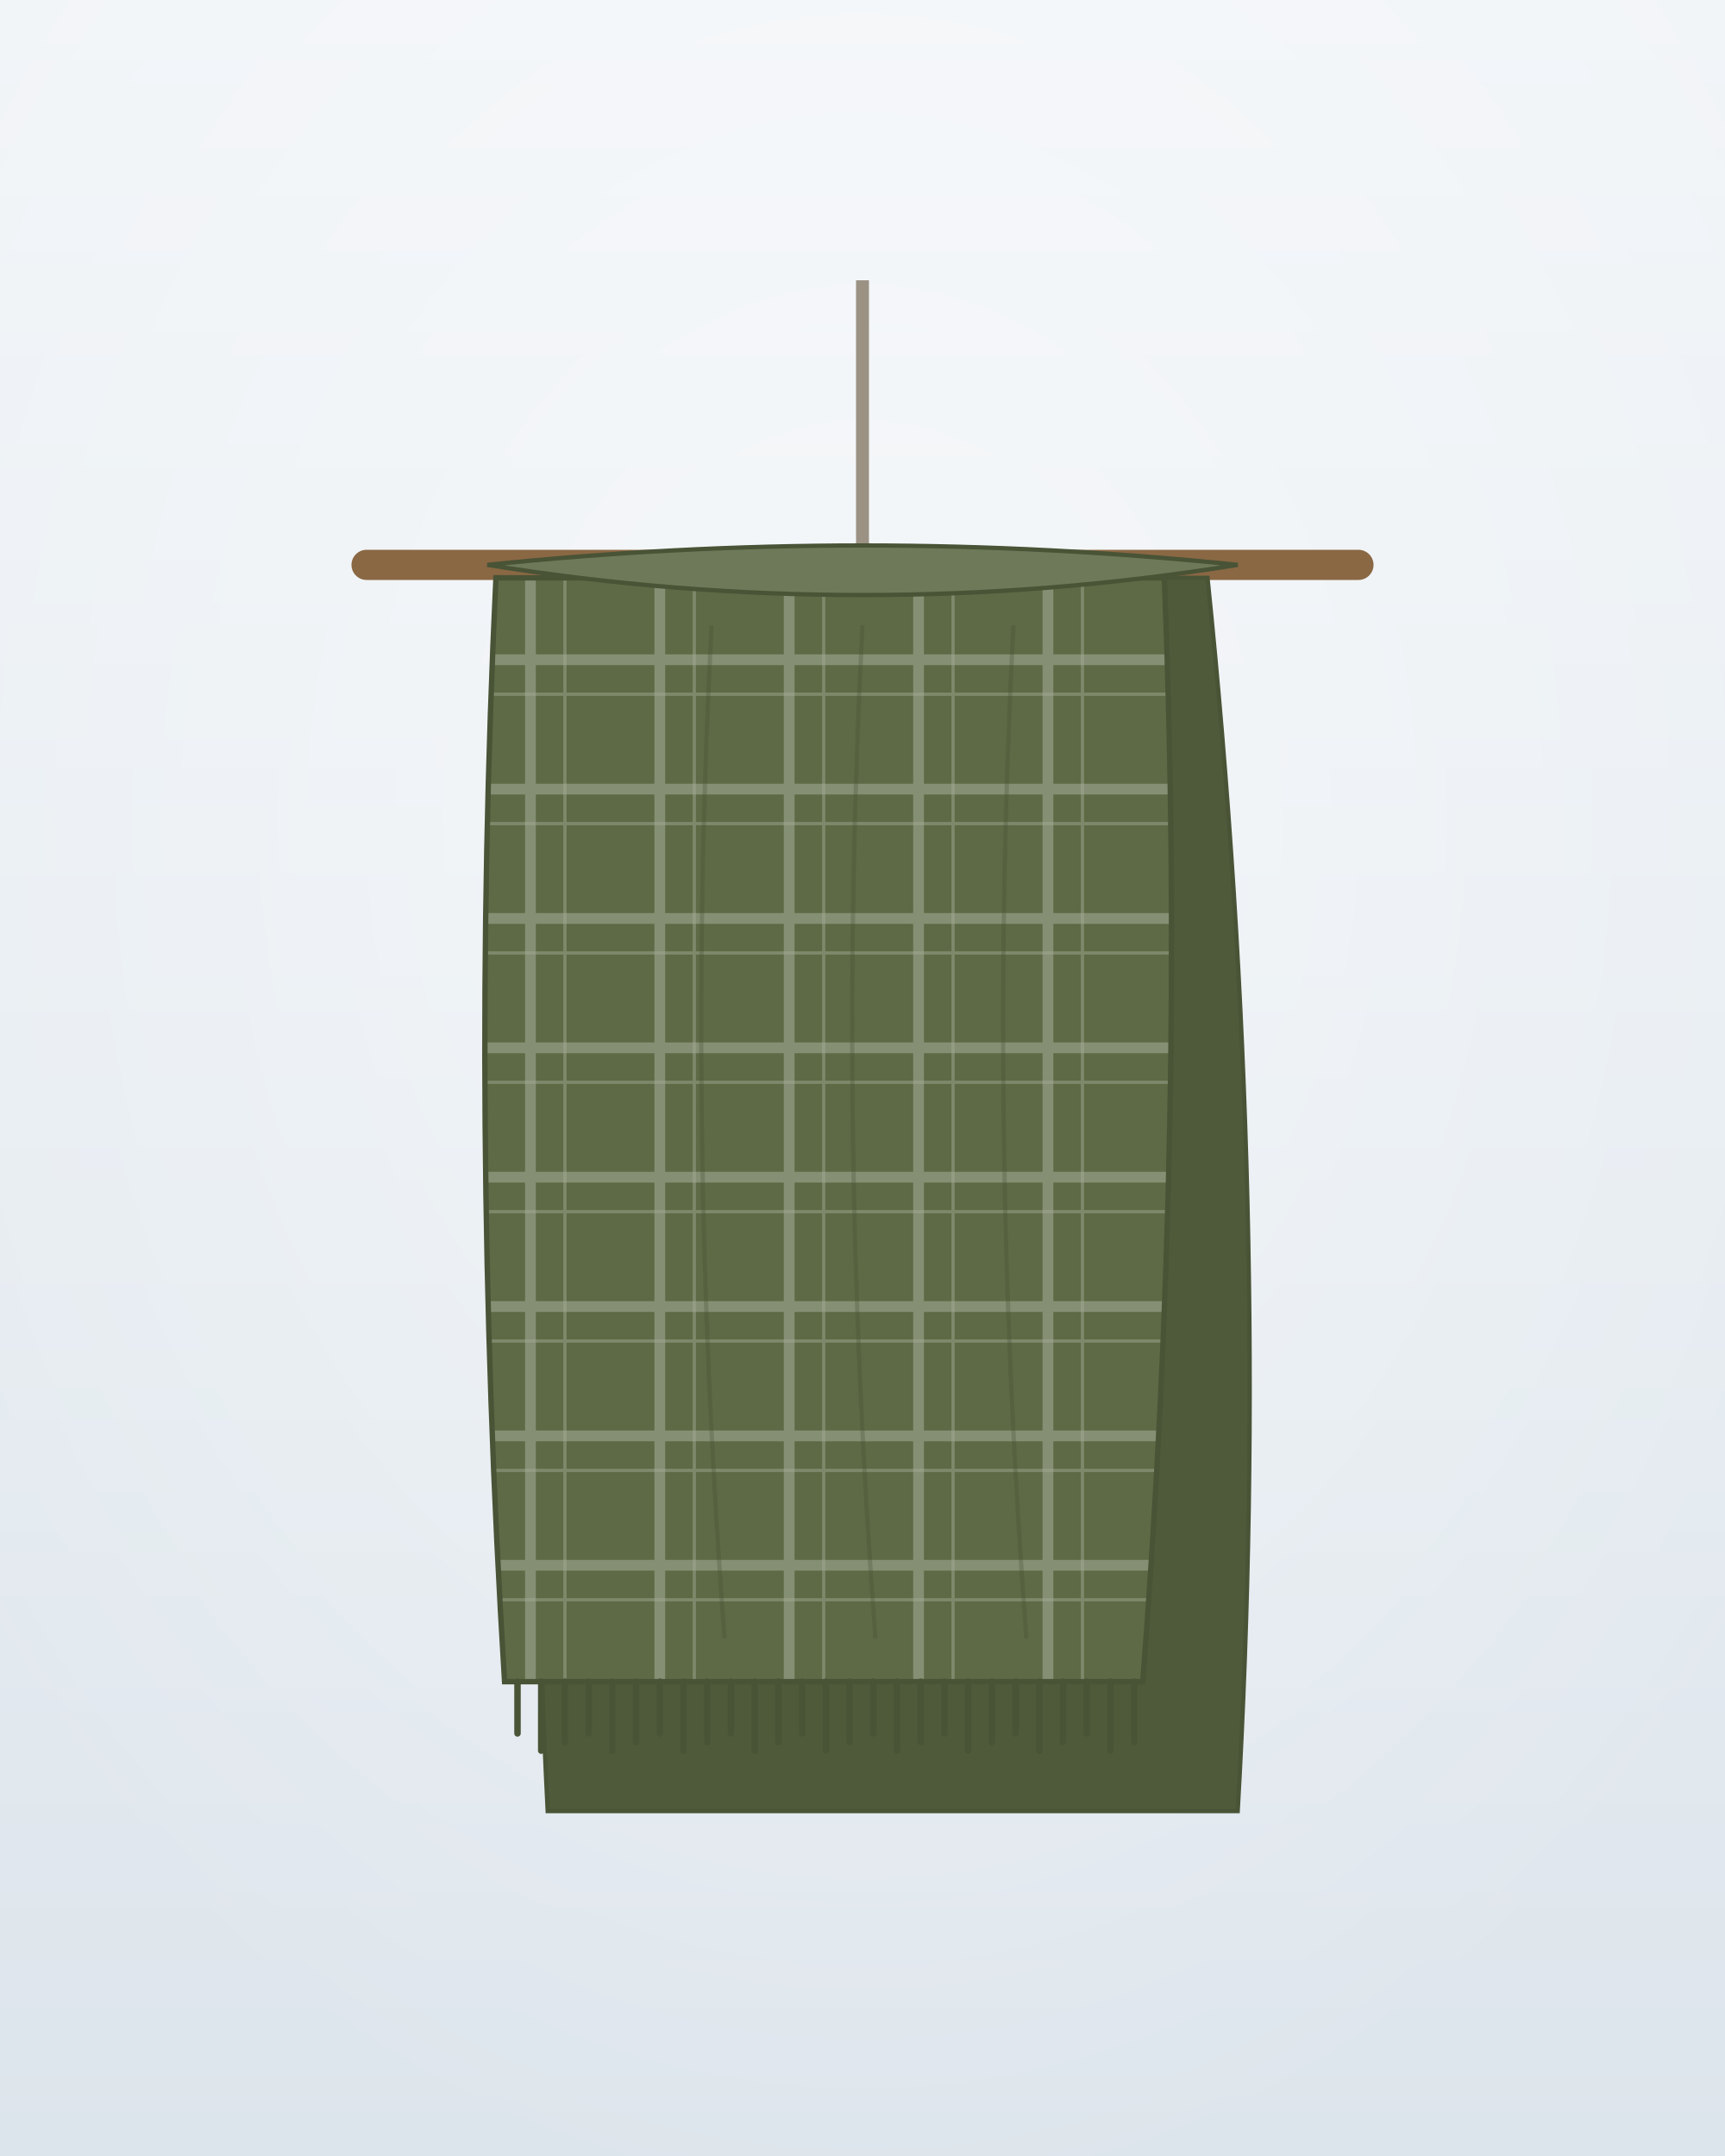
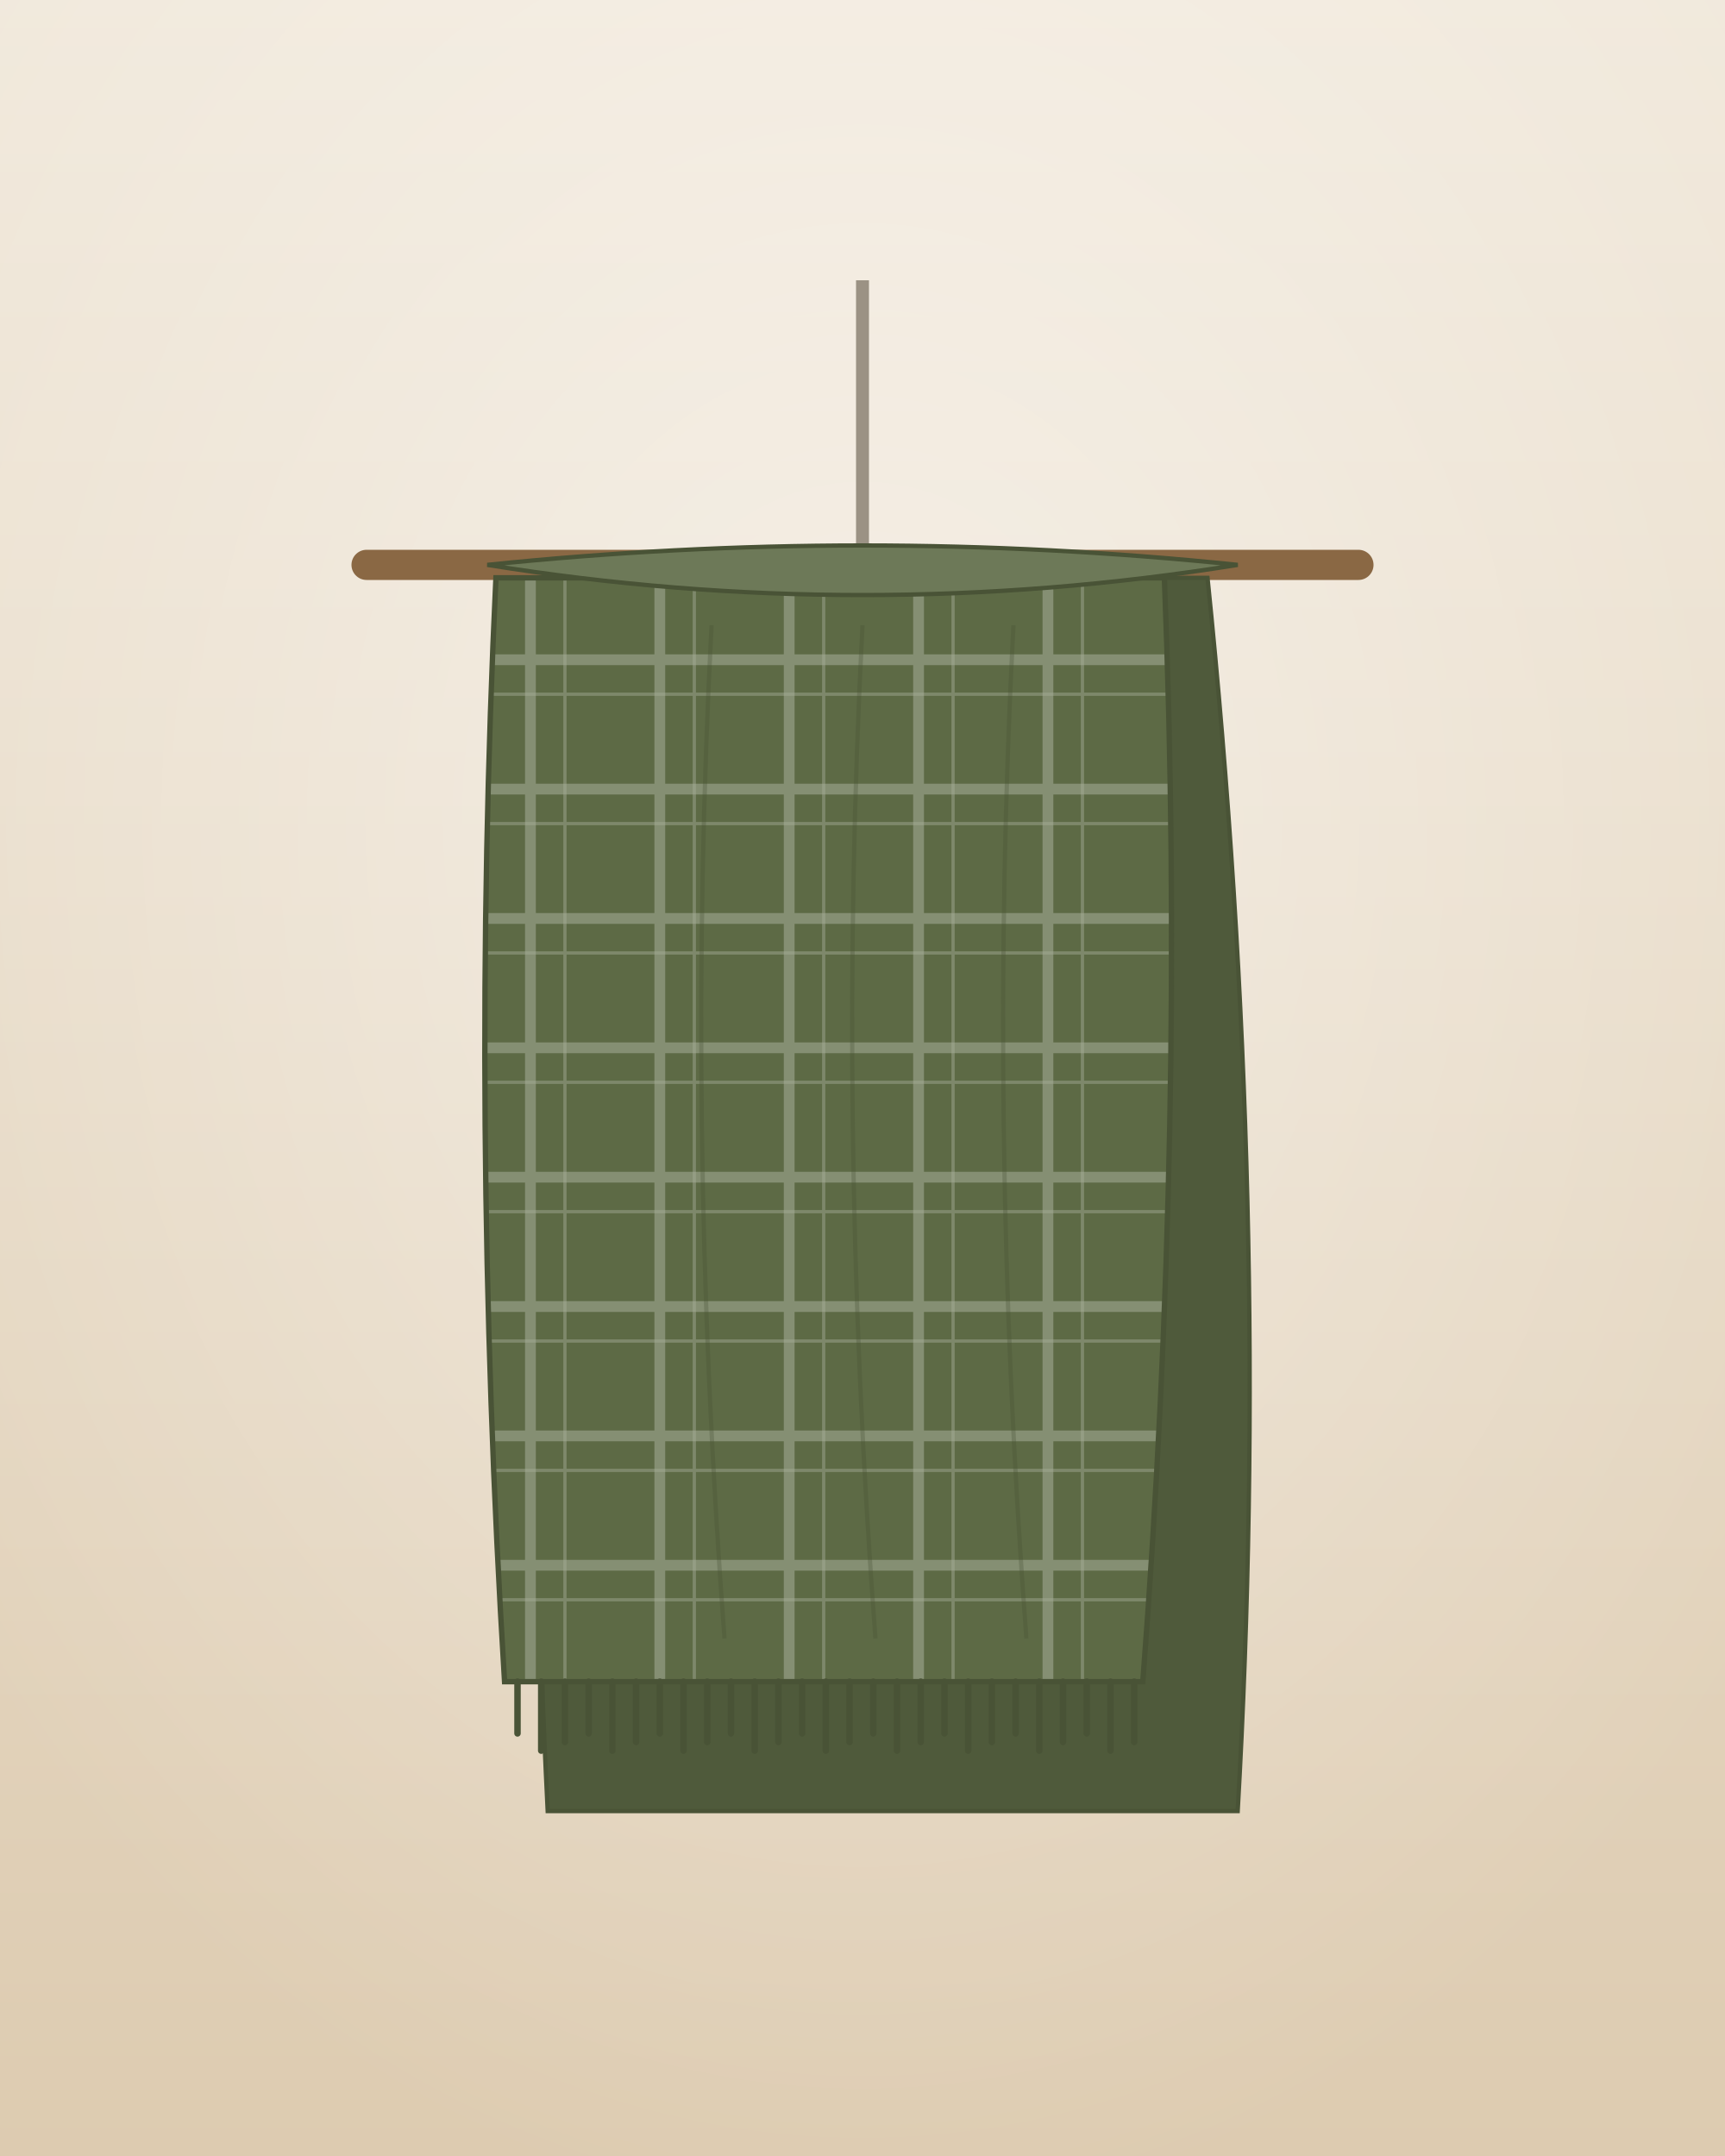
<svg xmlns="http://www.w3.org/2000/svg" viewBox="0 0 800 1000" width="800" height="1000">
  <defs>
    <linearGradient id="bg" x1="0" y1="0" x2="0" y2="1">
-       <stop offset="0" stop-color="#f2f5f8" />
-       <stop offset="1" stop-color="#dde5ec" />
+       <stop offset="0" stop-color="#f1e9dc" />
+       <stop offset="1" stop-color="#ddcbb0" />
    </linearGradient>
    <radialGradient id="bg-glow" cx="0.5" cy="0.38" r="0.65">
      <stop offset="0" stop-color="#fff" stop-opacity="0.45" />
      <stop offset="1" stop-color="#fff" stop-opacity="0" />
    </radialGradient>
    <linearGradient id="p-sh" x1="0" y1="0" x2="1" y2="0">
      <stop offset="0" stop-color="#000" stop-opacity="0.10" />
      <stop offset="0.35" stop-color="#000" stop-opacity="0" />
      <stop offset="0.75" stop-color="#000" stop-opacity="0" />
      <stop offset="1" stop-color="#000" stop-opacity="0.14" />
    </linearGradient>
    <pattern id="p-gr" width="60" height="60" patternUnits="userSpaceOnUse">
      <rect width="60" height="60" fill="#5d6a45" />
      <path d="M0 6H60M6 0V60" stroke="#a6ad99" stroke-width="5" opacity="0.55" />
      <path d="M0 22H60M22 0V60" stroke="#a6ad99" stroke-width="1.5" opacity="0.45" />
    </pattern>
  </defs>
  <rect width="800" height="1000" fill="url(#bg)" />
  <rect width="800" height="1000" fill="url(#bg-glow)" />
  <path d="M170 262 H630" stroke="#8a6844" stroke-width="14" stroke-linecap="round" />
  <path d="M400 256 V130" stroke="#9b9284" stroke-width="6" />
  <path d="M260 268 Q240 560 254 840 H574 Q590 560 560 268Z" fill="#4f5a3b" stroke="#495336" stroke-width="2" />
  <path d="M230 268 Q218 520 234 780 H530 Q550 520 540 268Z" fill="url(#p-gr)" stroke="#495336" stroke-width="2.5" />
  <path d="M226 262 Q400 244 574 262 Q400 290 226 262Z" fill="#6d7958" stroke="#495336" stroke-width="2" />
  <path d="M240 780 v24" stroke="#495336" stroke-width="3" stroke-linecap="round" />
  <path d="M251 780 v32" stroke="#495336" stroke-width="3" stroke-linecap="round" />
  <path d="M262 780 v28" stroke="#495336" stroke-width="3" stroke-linecap="round" />
  <path d="M273 780 v24" stroke="#495336" stroke-width="3" stroke-linecap="round" />
  <path d="M284 780 v32" stroke="#495336" stroke-width="3" stroke-linecap="round" />
  <path d="M295 780 v28" stroke="#495336" stroke-width="3" stroke-linecap="round" />
  <path d="M306 780 v24" stroke="#495336" stroke-width="3" stroke-linecap="round" />
  <path d="M317 780 v32" stroke="#495336" stroke-width="3" stroke-linecap="round" />
  <path d="M328 780 v28" stroke="#495336" stroke-width="3" stroke-linecap="round" />
  <path d="M339 780 v24" stroke="#495336" stroke-width="3" stroke-linecap="round" />
  <path d="M350 780 v32" stroke="#495336" stroke-width="3" stroke-linecap="round" />
  <path d="M361 780 v28" stroke="#495336" stroke-width="3" stroke-linecap="round" />
  <path d="M372 780 v24" stroke="#495336" stroke-width="3" stroke-linecap="round" />
  <path d="M383 780 v32" stroke="#495336" stroke-width="3" stroke-linecap="round" />
  <path d="M394 780 v28" stroke="#495336" stroke-width="3" stroke-linecap="round" />
  <path d="M405 780 v24" stroke="#495336" stroke-width="3" stroke-linecap="round" />
  <path d="M416 780 v32" stroke="#495336" stroke-width="3" stroke-linecap="round" />
  <path d="M427 780 v28" stroke="#495336" stroke-width="3" stroke-linecap="round" />
  <path d="M438 780 v24" stroke="#495336" stroke-width="3" stroke-linecap="round" />
  <path d="M449 780 v32" stroke="#495336" stroke-width="3" stroke-linecap="round" />
  <path d="M460 780 v28" stroke="#495336" stroke-width="3" stroke-linecap="round" />
  <path d="M471 780 v24" stroke="#495336" stroke-width="3" stroke-linecap="round" />
  <path d="M482 780 v32" stroke="#495336" stroke-width="3" stroke-linecap="round" />
  <path d="M493 780 v28" stroke="#495336" stroke-width="3" stroke-linecap="round" />
  <path d="M504 780 v24" stroke="#495336" stroke-width="3" stroke-linecap="round" />
  <path d="M515 780 v32" stroke="#495336" stroke-width="3" stroke-linecap="round" />
  <path d="M526 780 v28" stroke="#495336" stroke-width="3" stroke-linecap="round" />
  <path d="M330 290 Q318 520 336 760" fill="none" stroke="#465034" stroke-width="2" opacity="0.3" />
  <path d="M400 290 Q388 520 406 760" fill="none" stroke="#465034" stroke-width="2" opacity="0.3" />
  <path d="M470 290 Q458 520 476 760" fill="none" stroke="#465034" stroke-width="2" opacity="0.3" />
</svg>
